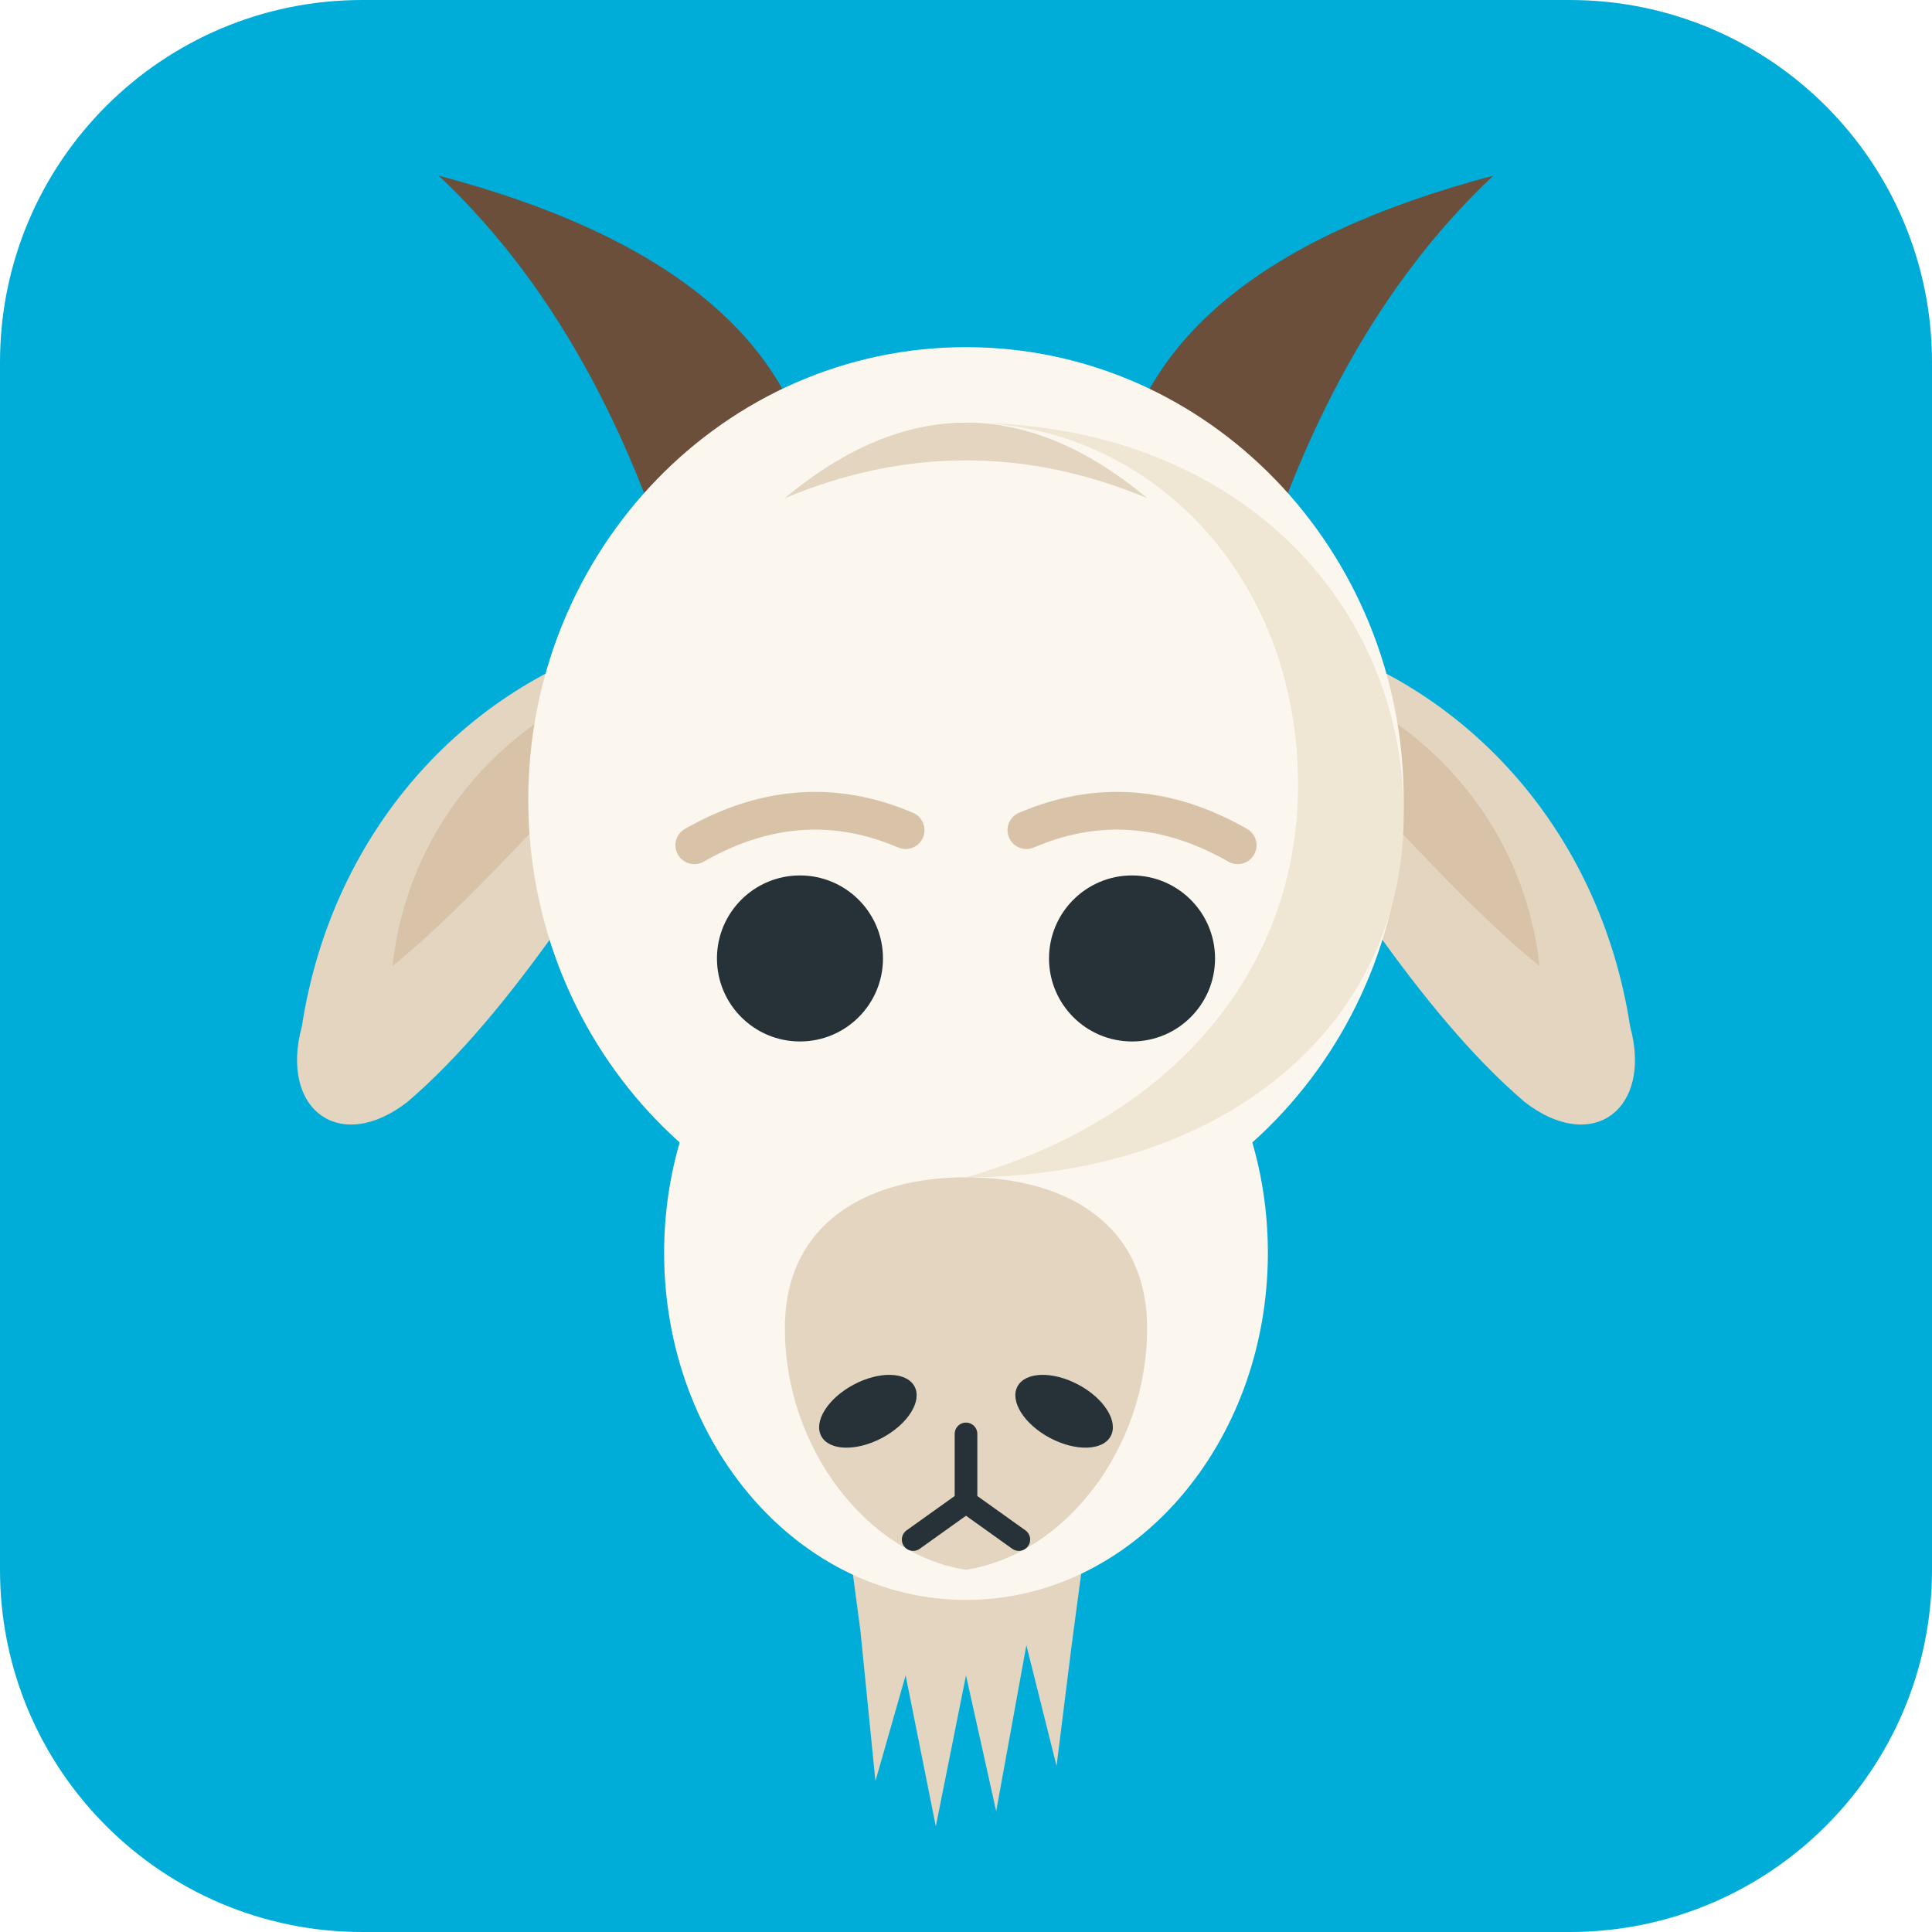
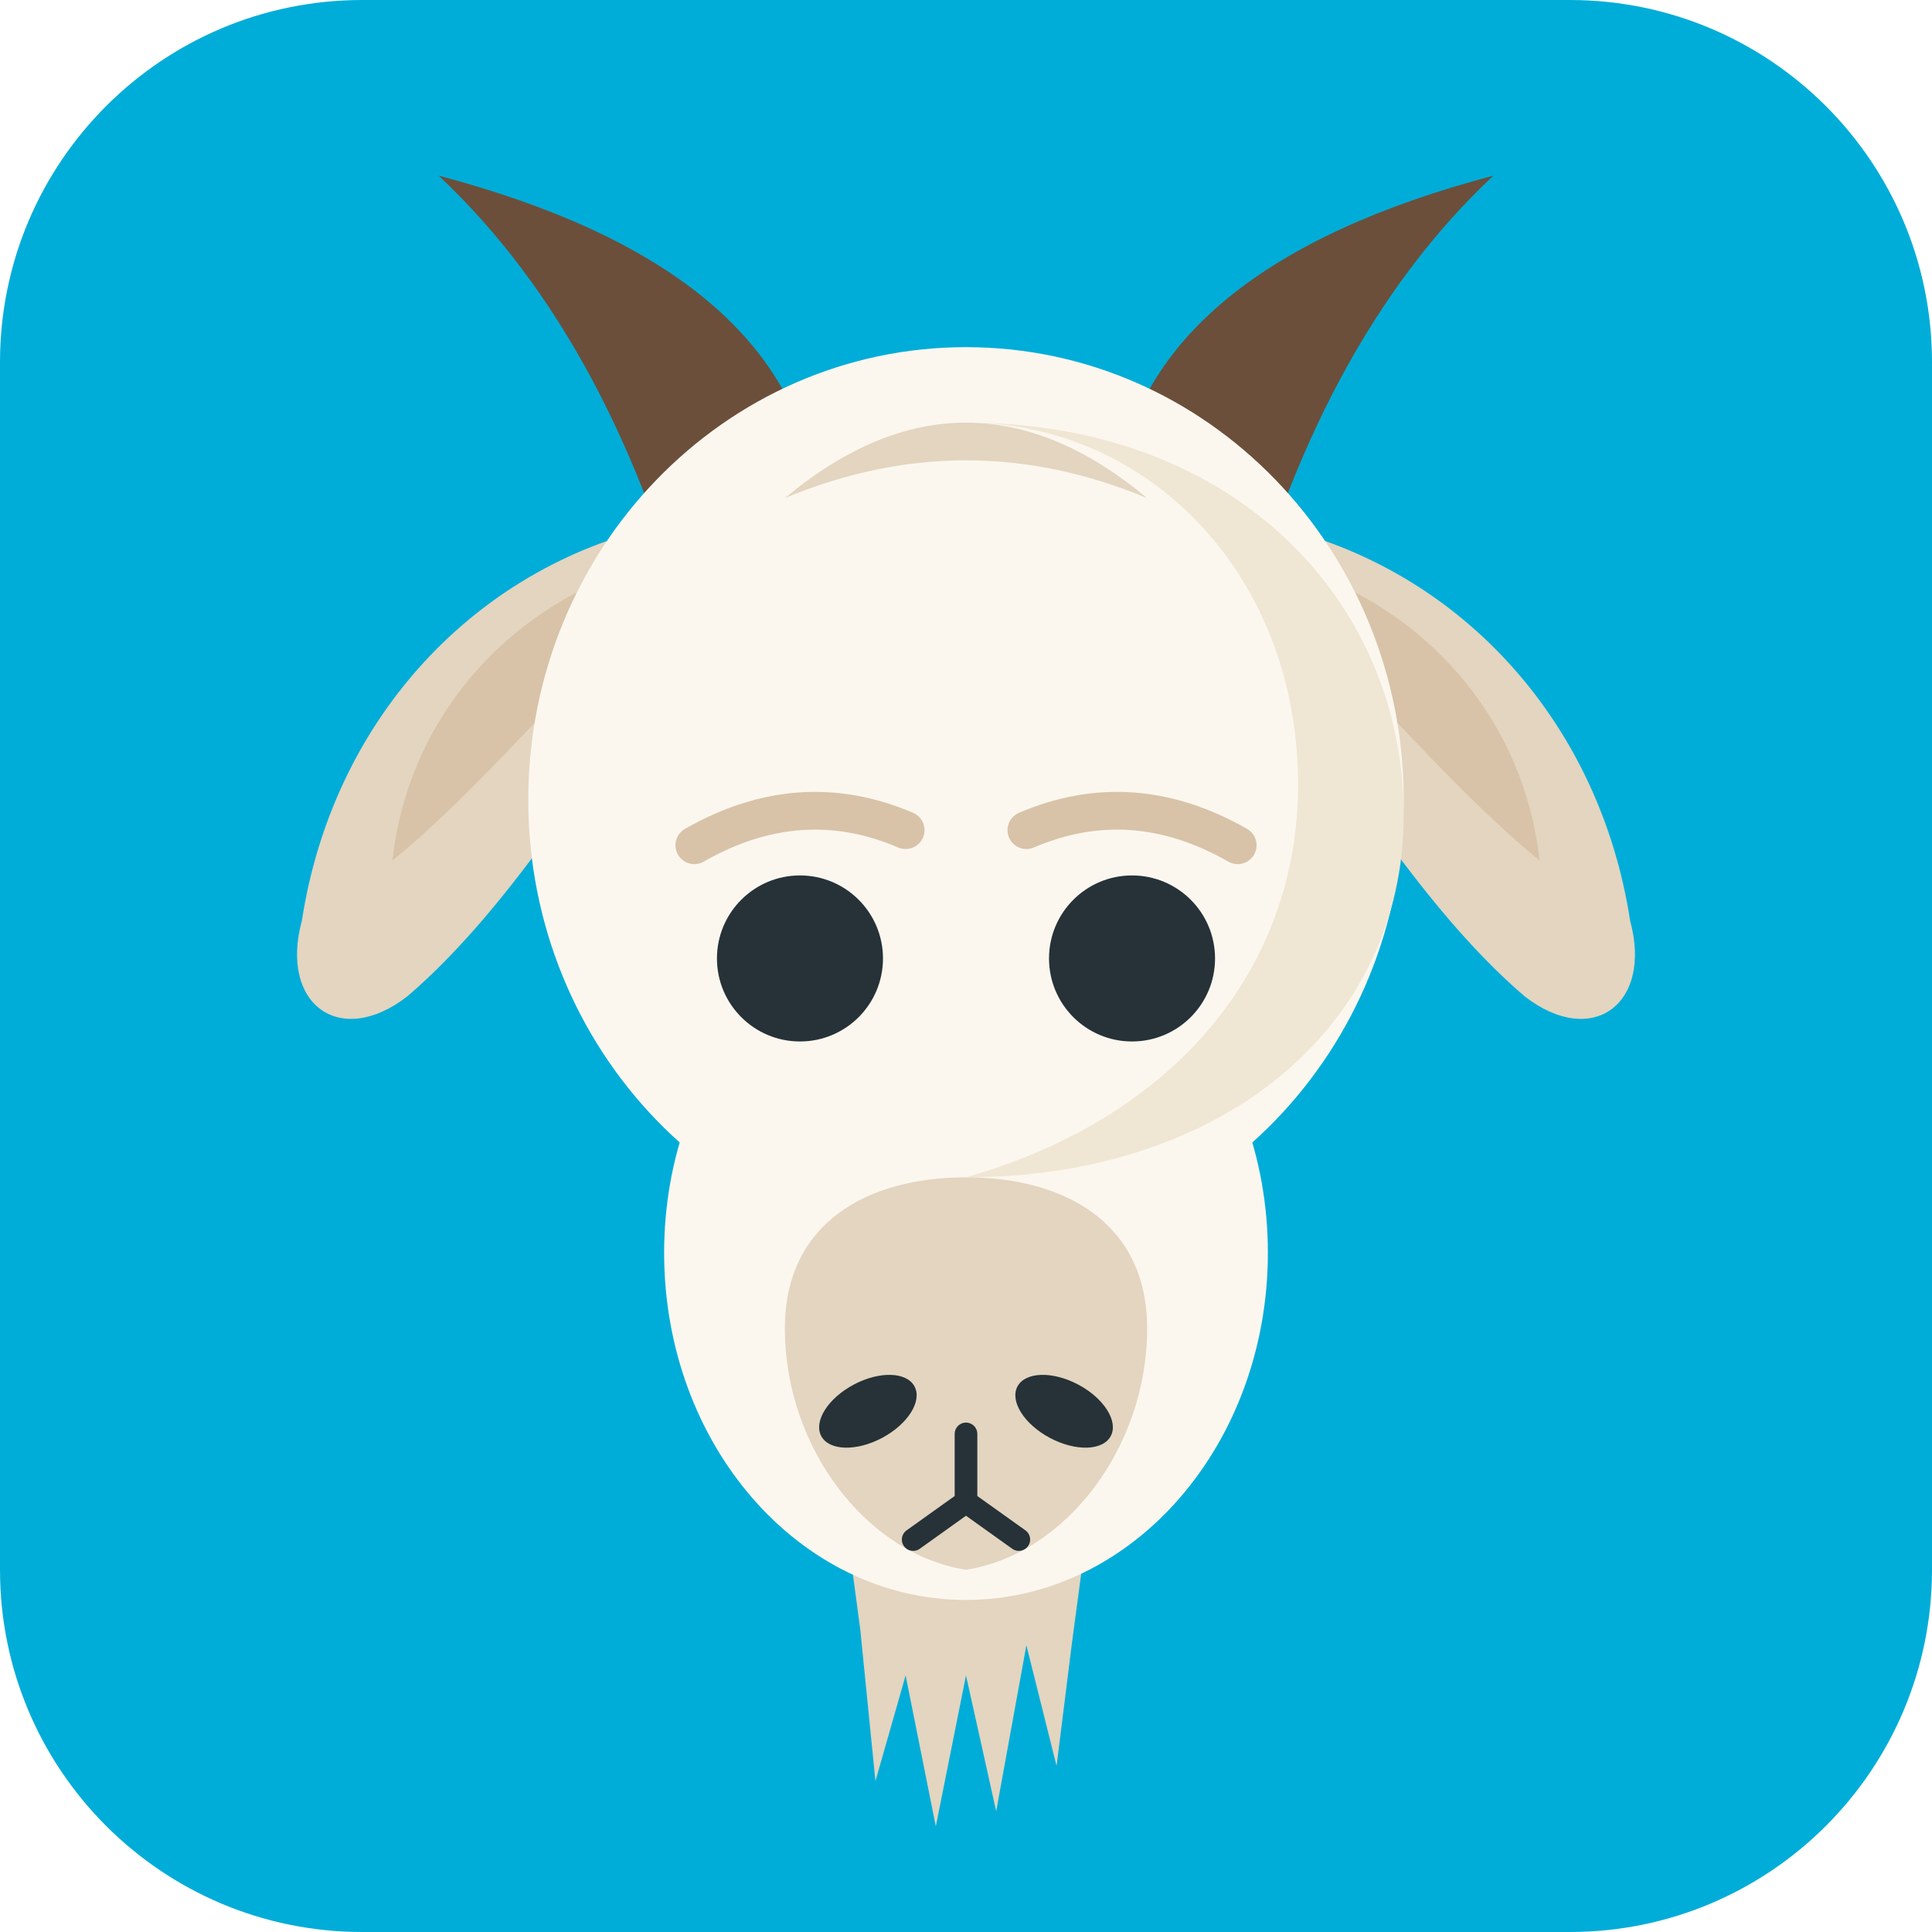
<svg xmlns="http://www.w3.org/2000/svg" viewBox="0 0 256 256">
  <rect width="256" height="256" rx="48" fill="#00ADD8" />
  <path d="M84 10 Q120 40 112 68 L88 82 Q96 40 84 10 Z" fill="#6B4F3B" transform="rotate(-25 101 75)" />
  <path d="M172 10 Q136 40 144 68 L168 82 Q160 40 172 10 Z" fill="#6B4F3B" transform="rotate(25 155 75)" />
  <path d="M112 201 Q128 206 144 203 L142 218 L140 234 L136 218 L132 240 L128 222 L124 242 L120 222 L116 236 L114 216 Z" fill="#E3D5C0" />
-   <path d="M86 84 C62 90 44 110 40 136 C37 147 45 153 54 146 C68 134 80 114 92 96 Z" fill="#E3D5C0" />
-   <path d="M170 84 C194 90 212 110 216 136 C219 147 211 153 202 146 C188 134 176 114 164 96 Z" fill="#E3D5C0" />
-   <path d="M82 90 C66 96 54 110 52 128 C62 120 74 106 86 94 Z" fill="#D8C3A8" />
-   <path d="M174 90 C190 96 202 110 204 128 C194 120 182 106 170 94 Z" fill="#D8C3A8" />
+   <path d="M86 70 C62 76 44 96 40 122 C37 133 45 139 54 132 C68 120 80 100 92 82 Z" fill="#E3D5C0" />
+   <path d="M170 70 C194 76 212 96 216 122 C219 133 211 139 202 132 C188 120 176 100 164 82 Z" fill="#E3D5C0" />
+   <path d="M82 76 C66 82 54 96 52 114 C62 106 74 92 86 80 Z" fill="#D8C3A8" />
+   <path d="M174 76 C190 82 202 96 204 114 C194 106 182 92 170 80 Z" fill="#D8C3A8" />
  <ellipse cx="128" cy="106" rx="58" ry="60" fill="#FBF7EF" />
  <ellipse cx="128" cy="166" rx="40" ry="46" fill="#FBF7EF" />
  <path d="M128 56 C164 56 186 80 186 108 C186 136 162 156 128 156 C156 148 172 128 172 104 C172 76 152 56 128 56 Z" fill="#F0E6D4" />
  <path d="M104 66 Q128 46 152 66 Q128 56 104 66 Z" fill="#E3D5C0" />
  <path d="M92 112 Q106 104 120 110" stroke="#D8C3A8" stroke-width="5" fill="none" stroke-linecap="round" />
  <path d="M136 110 Q150 104 164 112" stroke="#D8C3A8" stroke-width="5" fill="none" stroke-linecap="round" />
  <circle cx="106" cy="127" r="11" fill="#263238" />
  <circle cx="150" cy="127" r="11" fill="#263238" />
  <path d="M104 176 C104 162 115 156 128 156 C141 156 152 162 152 176 C152 192 141 206 128 208 C115 206 104 192 104 176 Z" fill="#E3D5C0" />
  <ellipse cx="115" cy="187" rx="7" ry="4" transform="rotate(-28 115 187)" fill="#263238" />
  <ellipse cx="141" cy="187" rx="7" ry="4" transform="rotate(28 141 187)" fill="#263238" />
  <path d="M128 190 L128 199 L121 204 M128 199 L135 204" stroke="#263238" stroke-width="3" fill="none" stroke-linecap="round" />
</svg>
